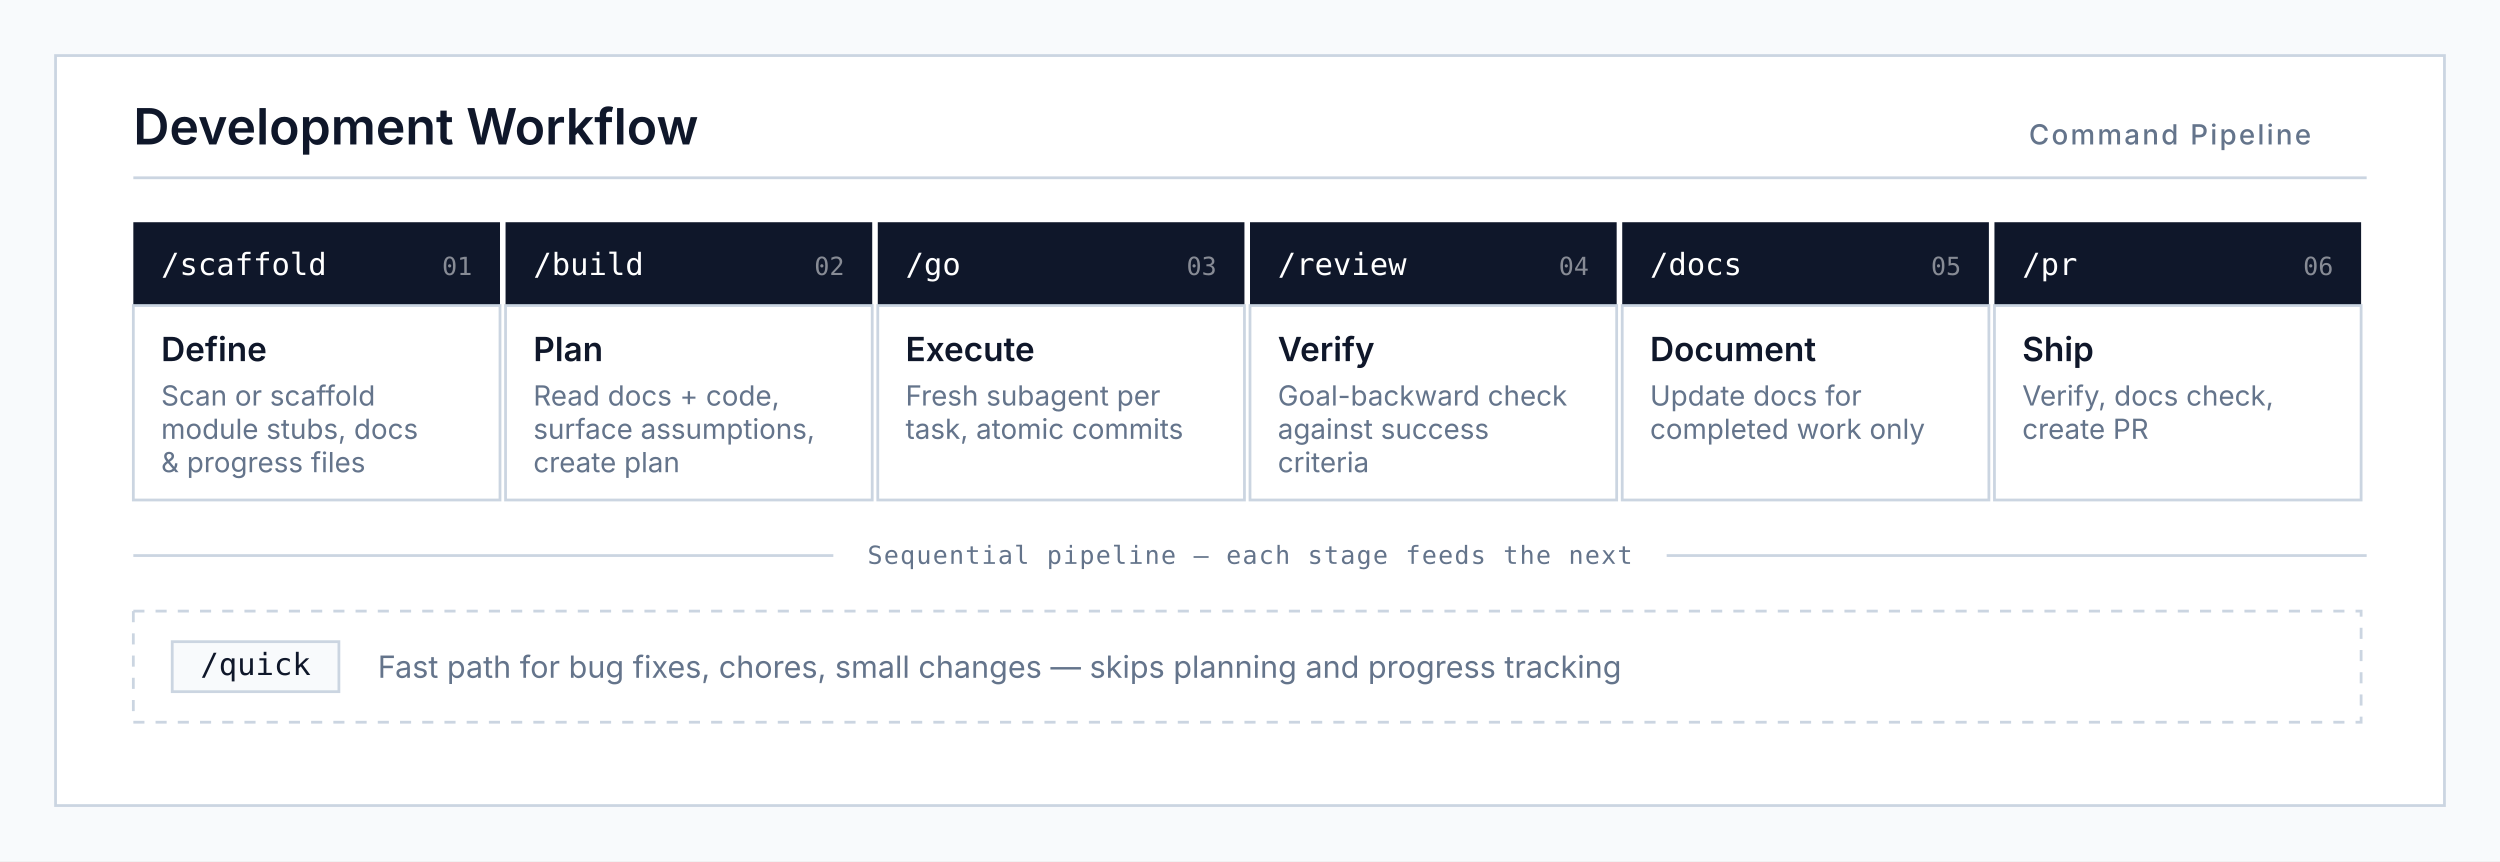
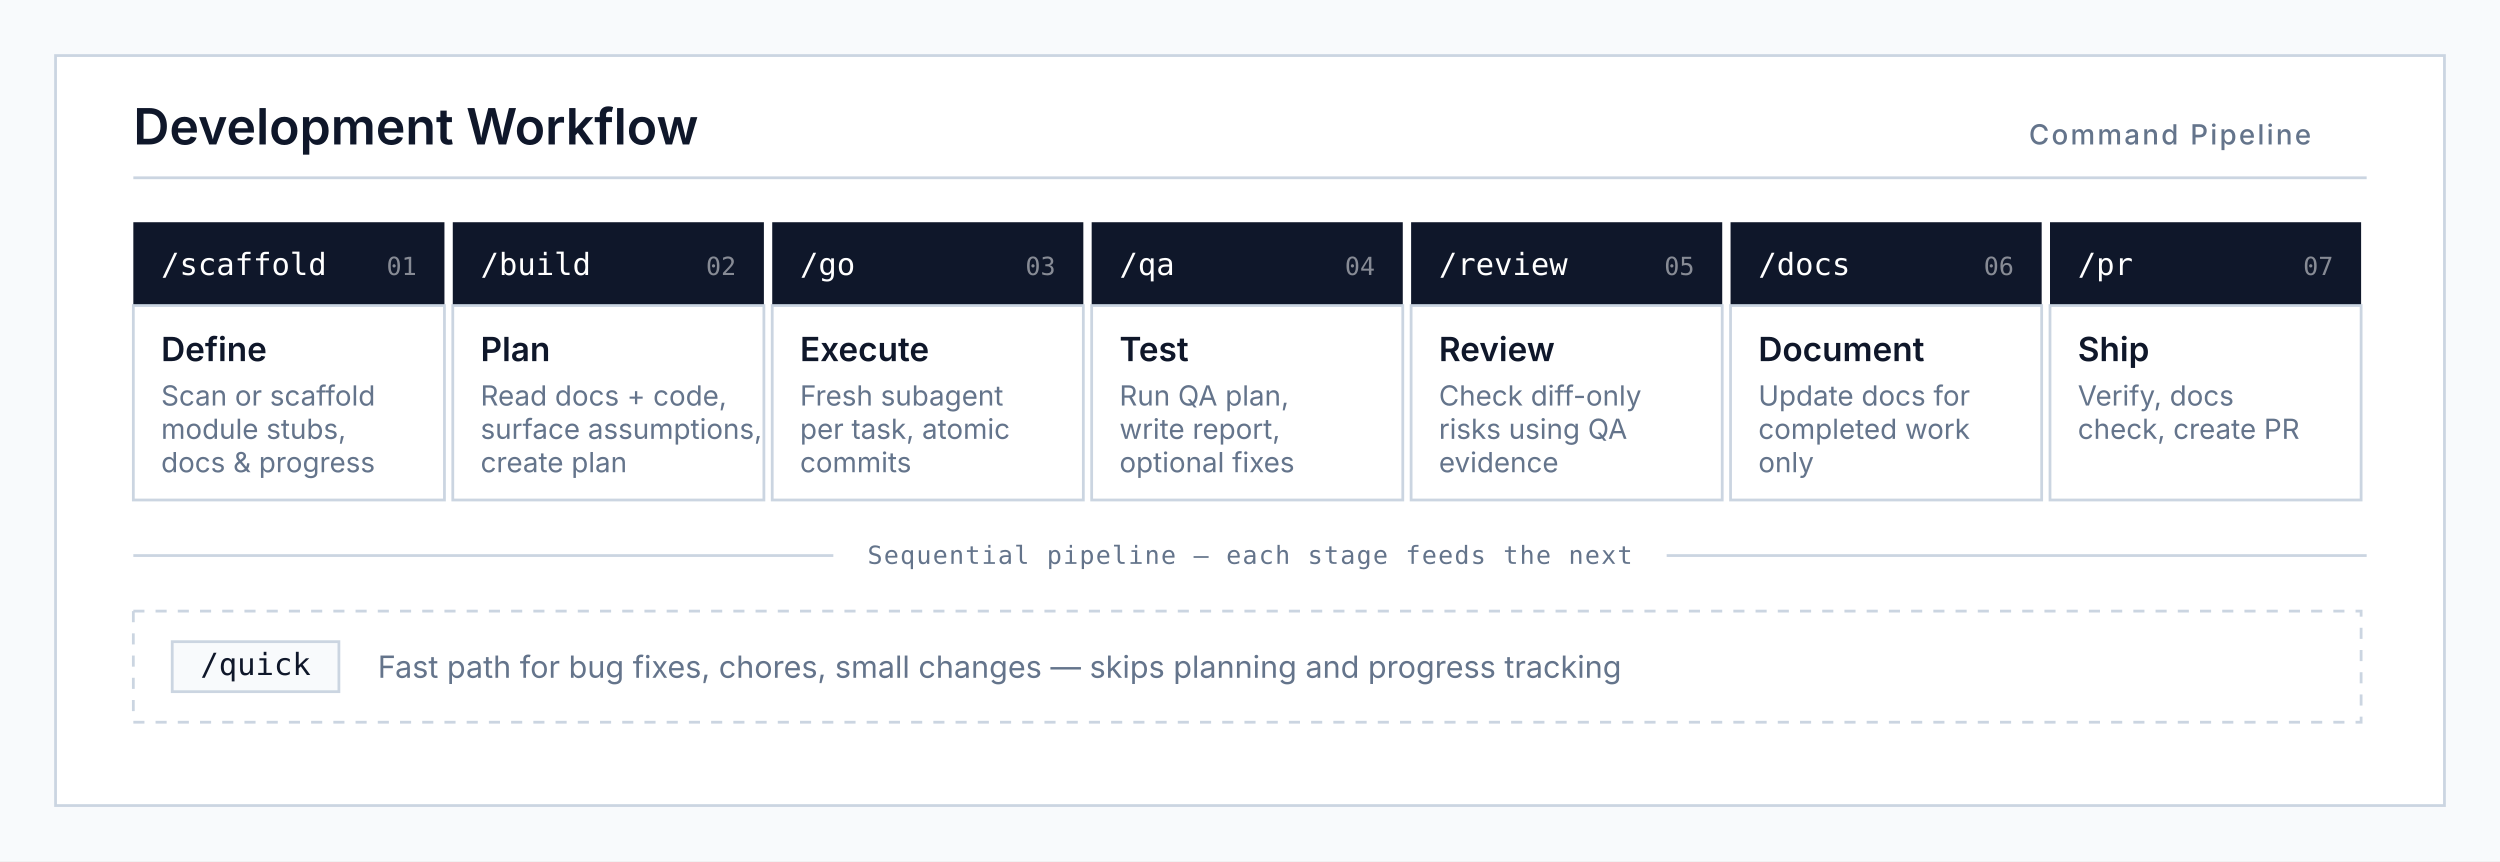
<svg xmlns="http://www.w3.org/2000/svg" viewBox="0 0 900 310" width="900" height="310">
  <defs>
    <style>
      .title { font-family: 'Inter', 'Segoe UI', system-ui, sans-serif; font-size: 18px; font-weight: 600; fill: #0f172a; }
      .subtitle { font-family: 'Inter', 'Segoe UI', system-ui, sans-serif; font-size: 10px; font-weight: 500; fill: #64748b; text-transform: uppercase; letter-spacing: 0.08em; }
      .cmd { font-family: 'Consolas', 'Monaco', monospace; font-size: 11px; font-weight: 500; fill: #ffffff; }
      .num { font-family: 'Consolas', 'Monaco', monospace; font-size: 9px; fill: rgba(255,255,255,0.5); }
      .action { font-family: 'Inter', 'Segoe UI', system-ui, sans-serif; font-size: 12px; font-weight: 600; fill: #0f172a; }
      .desc { font-family: 'Inter', 'Segoe UI', system-ui, sans-serif; font-size: 10px; fill: #64748b; }
      .pipe-label { font-family: 'Consolas', 'Monaco', monospace; font-size: 9px; fill: #64748b; text-transform: uppercase; letter-spacing: 0.05em; }
      .quick-badge { font-family: 'Consolas', 'Monaco', monospace; font-size: 11px; font-weight: 500; fill: #0f172a; }
      .quick-desc { font-family: 'Inter', 'Segoe UI', system-ui, sans-serif; font-size: 11px; fill: #64748b; }
    </style>
  </defs>
  <rect width="900" height="310" fill="#f8fafc" />
  <rect x="20" y="20" width="860" height="270" fill="#ffffff" stroke="#cbd5e1" stroke-width="1" />
  <text x="48" y="52" class="title">Development Workflow</text>
  <text x="832" y="52" class="subtitle" text-anchor="end">Command Pipeline</text>
  <line x1="48" y1="64" x2="852" y2="64" stroke="#cbd5e1" stroke-width="1" />
-   <rect x="48" y="80" width="132" height="30" fill="#0f172a" />
+   <rect x="48" y="80" width="112" height="30" fill="#0f172a" />
  <text x="58" y="99" class="cmd">/scaffold</text>
-   <text x="170" y="99" class="num" text-anchor="end">01</text>
-   <rect x="48" y="110" width="132" height="70" fill="#ffffff" stroke="#cbd5e1" stroke-width="1" />
+   <text x="150" y="99" class="num" text-anchor="end">01</text>
+   <rect x="48" y="110" width="112" height="70" fill="#ffffff" stroke="#cbd5e1" stroke-width="1" />
  <text x="58" y="130" class="action">Define</text>
  <text x="58" y="146" class="desc">Scan or scaffold</text>
-   <text x="58" y="158" class="desc">module stubs, docs</text>
-   <text x="58" y="170" class="desc">&amp; progress files</text>
-   <rect x="182" y="80" width="132" height="30" fill="#0f172a" />
-   <text x="192" y="99" class="cmd">/build</text>
-   <text x="304" y="99" class="num" text-anchor="end">02</text>
-   <rect x="182" y="110" width="132" height="70" fill="#ffffff" stroke="#cbd5e1" stroke-width="1" />
-   <text x="192" y="130" class="action">Plan</text>
-   <text x="192" y="146" class="desc">Read docs + code,</text>
-   <text x="192" y="158" class="desc">surface assumptions,</text>
-   <text x="192" y="170" class="desc">create plan</text>
-   <rect x="316" y="80" width="132" height="30" fill="#0f172a" />
-   <text x="326" y="99" class="cmd">/go</text>
-   <text x="438" y="99" class="num" text-anchor="end">03</text>
-   <rect x="316" y="110" width="132" height="70" fill="#ffffff" stroke="#cbd5e1" stroke-width="1" />
-   <text x="326" y="130" class="action">Execute</text>
-   <text x="326" y="146" class="desc">Fresh subagent per</text>
-   <text x="326" y="158" class="desc">task, atomic commits</text>
-   <rect x="450" y="80" width="132" height="30" fill="#0f172a" />
-   <text x="460" y="99" class="cmd">/review</text>
-   <text x="572" y="99" class="num" text-anchor="end">04</text>
-   <rect x="450" y="110" width="132" height="70" fill="#ffffff" stroke="#cbd5e1" stroke-width="1" />
-   <text x="460" y="130" class="action">Verify</text>
-   <text x="460" y="146" class="desc">Goal-backward check</text>
-   <text x="460" y="158" class="desc">against success</text>
-   <text x="460" y="170" class="desc">criteria</text>
-   <rect x="584" y="80" width="132" height="30" fill="#0f172a" />
-   <text x="594" y="99" class="cmd">/docs</text>
-   <text x="706" y="99" class="num" text-anchor="end">05</text>
-   <rect x="584" y="110" width="132" height="70" fill="#ffffff" stroke="#cbd5e1" stroke-width="1" />
-   <text x="594" y="130" class="action">Document</text>
-   <text x="594" y="146" class="desc">Update docs for</text>
-   <text x="594" y="158" class="desc">completed work only</text>
-   <rect x="718" y="80" width="132" height="30" fill="#0f172a" />
-   <text x="728" y="99" class="cmd">/pr</text>
-   <text x="840" y="99" class="num" text-anchor="end">06</text>
-   <rect x="718" y="110" width="132" height="70" fill="#ffffff" stroke="#cbd5e1" stroke-width="1" />
-   <text x="728" y="130" class="action">Ship</text>
-   <text x="728" y="146" class="desc">Verify, docs check,</text>
-   <text x="728" y="158" class="desc">create PR</text>
+   <text x="58" y="158" class="desc">module stubs,</text>
+   <text x="58" y="170" class="desc">docs &amp; progress</text>
+   <rect x="163" y="80" width="112" height="30" fill="#0f172a" />
+   <text x="173" y="99" class="cmd">/build</text>
+   <text x="265" y="99" class="num" text-anchor="end">02</text>
+   <rect x="163" y="110" width="112" height="70" fill="#ffffff" stroke="#cbd5e1" stroke-width="1" />
+   <text x="173" y="130" class="action">Plan</text>
+   <text x="173" y="146" class="desc">Read docs + code,</text>
+   <text x="173" y="158" class="desc">surface assumptions,</text>
+   <text x="173" y="170" class="desc">create plan</text>
+   <rect x="278" y="80" width="112" height="30" fill="#0f172a" />
+   <text x="288" y="99" class="cmd">/go</text>
+   <text x="380" y="99" class="num" text-anchor="end">03</text>
+   <rect x="278" y="110" width="112" height="70" fill="#ffffff" stroke="#cbd5e1" stroke-width="1" />
+   <text x="288" y="130" class="action">Execute</text>
+   <text x="288" y="146" class="desc">Fresh subagent</text>
+   <text x="288" y="158" class="desc">per task, atomic</text>
+   <text x="288" y="170" class="desc">commits</text>
+   <rect x="393" y="80" width="112" height="30" fill="#0f172a" />
+   <text x="403" y="99" class="cmd">/qa</text>
+   <text x="495" y="99" class="num" text-anchor="end">04</text>
+   <rect x="393" y="110" width="112" height="70" fill="#ffffff" stroke="#cbd5e1" stroke-width="1" />
+   <text x="403" y="130" class="action">Test</text>
+   <text x="403" y="146" class="desc">Run QA plan,</text>
+   <text x="403" y="158" class="desc">write report,</text>
+   <text x="403" y="170" class="desc">optional fixes</text>
+   <rect x="508" y="80" width="112" height="30" fill="#0f172a" />
+   <text x="518" y="99" class="cmd">/review</text>
+   <text x="610" y="99" class="num" text-anchor="end">05</text>
+   <rect x="508" y="110" width="112" height="70" fill="#ffffff" stroke="#cbd5e1" stroke-width="1" />
+   <text x="518" y="130" class="action">Review</text>
+   <text x="518" y="146" class="desc">Check diff-only</text>
+   <text x="518" y="158" class="desc">risks using QA</text>
+   <text x="518" y="170" class="desc">evidence</text>
+   <rect x="623" y="80" width="112" height="30" fill="#0f172a" />
+   <text x="633" y="99" class="cmd">/docs</text>
+   <text x="725" y="99" class="num" text-anchor="end">06</text>
+   <rect x="623" y="110" width="112" height="70" fill="#ffffff" stroke="#cbd5e1" stroke-width="1" />
+   <text x="633" y="130" class="action">Document</text>
+   <text x="633" y="146" class="desc">Update docs for</text>
+   <text x="633" y="158" class="desc">completed work</text>
+   <text x="633" y="170" class="desc">only</text>
+   <rect x="738" y="80" width="112" height="30" fill="#0f172a" />
+   <text x="748" y="99" class="cmd">/pr</text>
+   <text x="840" y="99" class="num" text-anchor="end">07</text>
+   <rect x="738" y="110" width="112" height="70" fill="#ffffff" stroke="#cbd5e1" stroke-width="1" />
+   <text x="748" y="130" class="action">Ship</text>
+   <text x="748" y="146" class="desc">Verify, docs</text>
+   <text x="748" y="158" class="desc">check, create PR</text>
  <line x1="48" y1="200" x2="300" y2="200" stroke="#cbd5e1" stroke-width="1" />
  <text x="450" y="203" class="pipe-label" text-anchor="middle">Sequential pipeline — each stage feeds the next</text>
  <line x1="600" y1="200" x2="852" y2="200" stroke="#cbd5e1" stroke-width="1" />
  <rect x="48" y="220" width="802" height="40" fill="#ffffff" stroke="#cbd5e1" stroke-width="1" stroke-dasharray="4 4" />
  <rect x="62" y="231" width="60" height="18" fill="#f8fafc" stroke="#cbd5e1" stroke-width="1" />
  <text x="92" y="243" class="quick-badge" text-anchor="middle">/quick</text>
  <text x="136" y="244" class="quick-desc">Fast path for bug fixes, chores, small changes — skips planning and progress tracking</text>
</svg>
